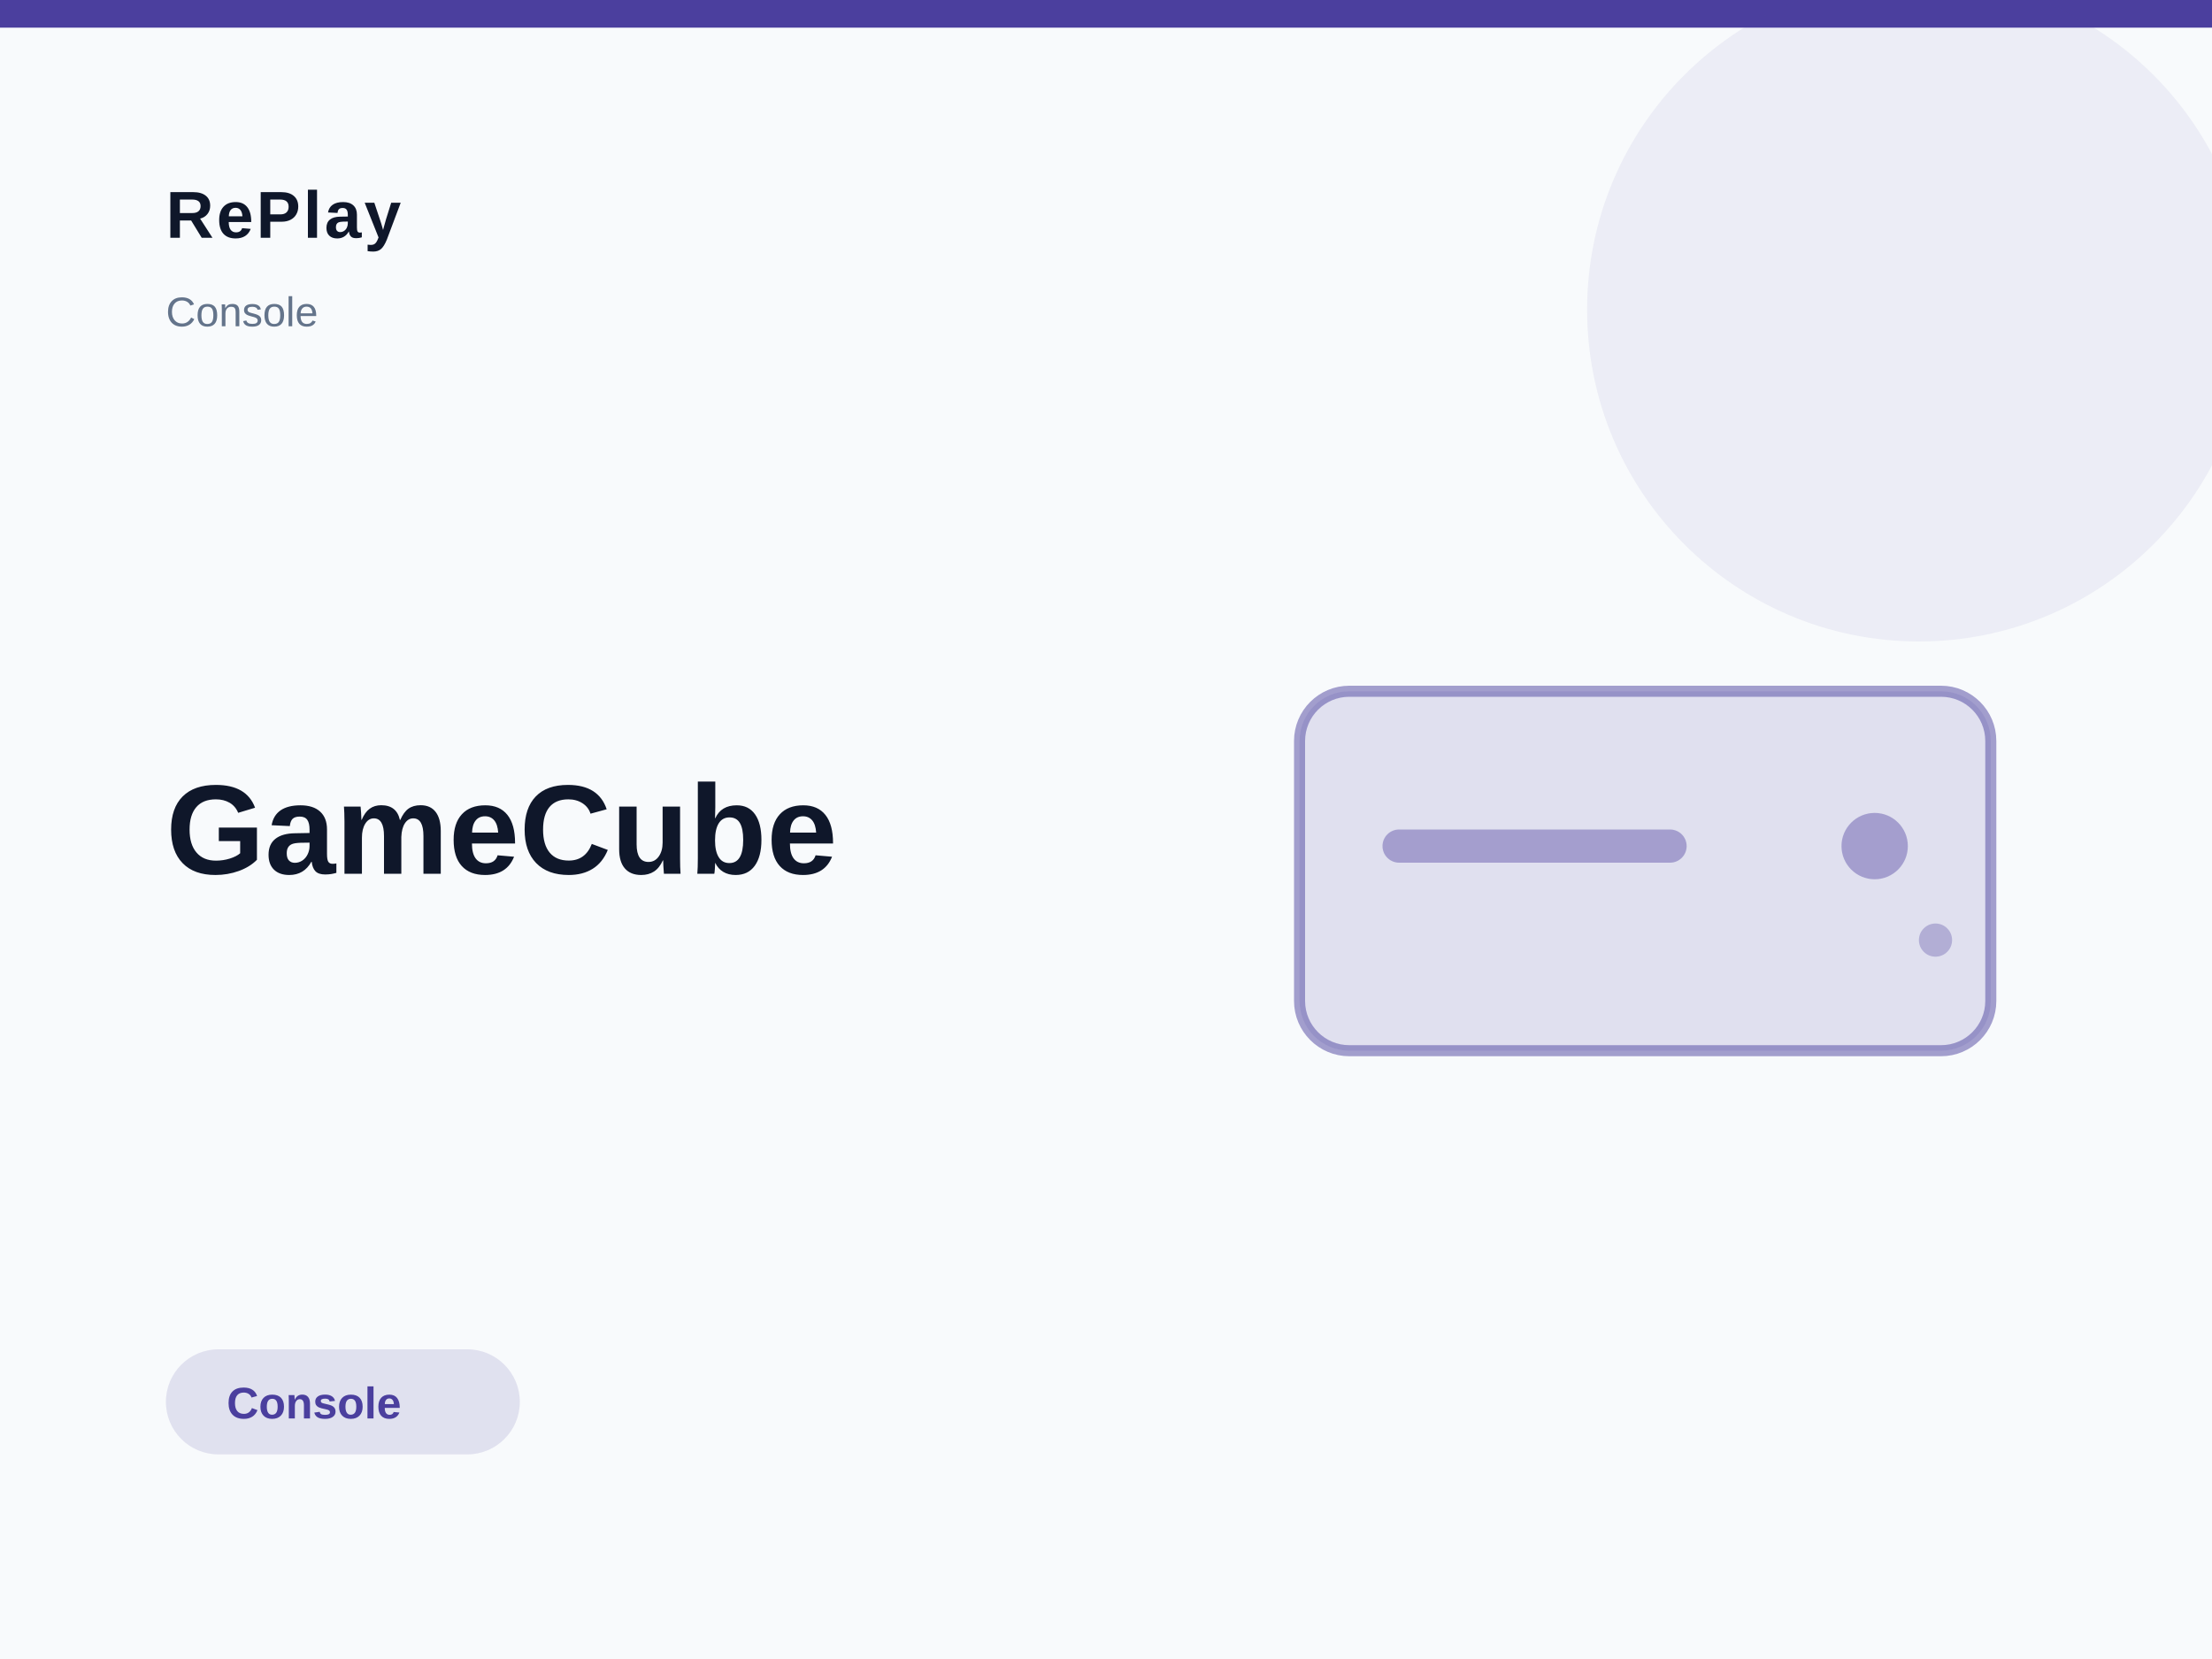
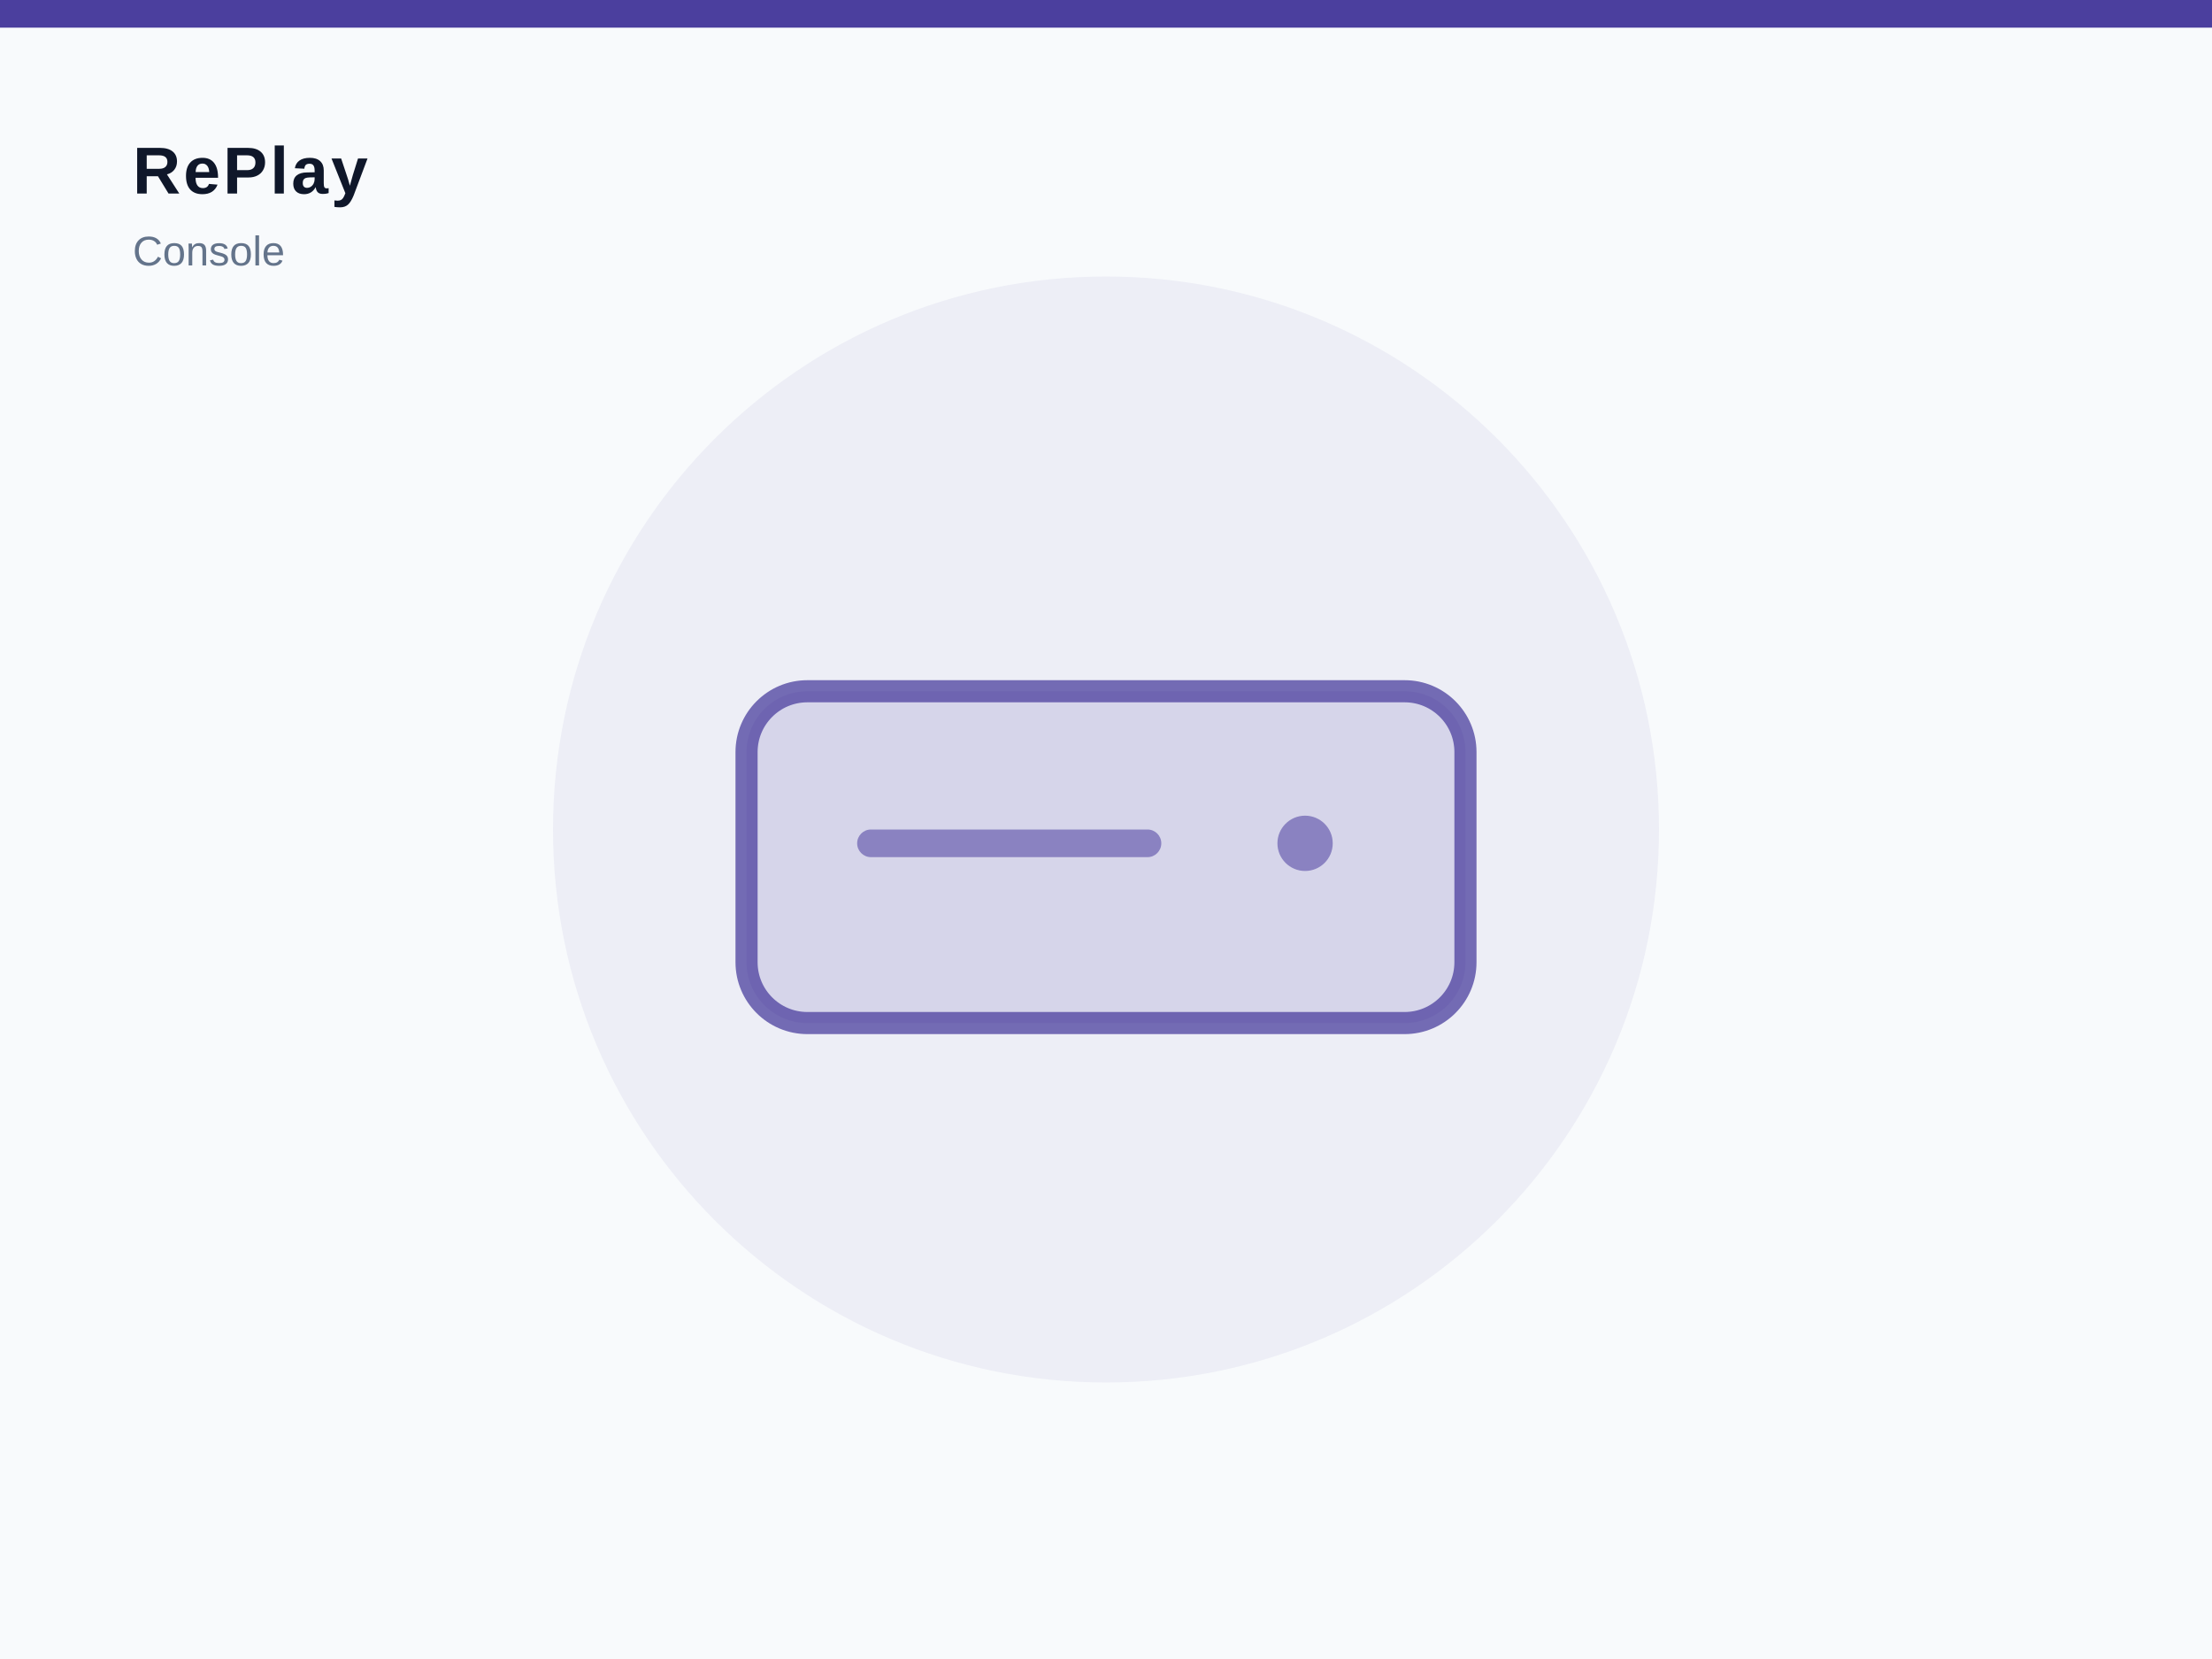
<svg xmlns="http://www.w3.org/2000/svg" viewBox="0 0 800 600" width="800" height="600" role="img" aria-label="GameCube">
  <rect width="800" height="600" fill="#f8fafc" />
  <rect x="0" y="0" width="800" height="10" fill="#4b3f9e" />
-   <circle cx="694" cy="112" r="120" fill="#4b3f9e" opacity="0.07" />
-   <text x="60" y="86" font-family="Arial,Helvetica,sans-serif" font-size="24" font-weight="700" fill="#0f172a" letter-spacing="1">RePlay</text>
-   <text x="60" y="118" font-family="Arial,Helvetica,sans-serif" font-size="15" fill="#64748b">Console</text>
-   <text y="316" font-family="Arial,Helvetica,sans-serif" font-size="46" font-weight="700" fill="#0f172a">
-     <tspan x="60" dy="0">GameCube</tspan>
-   </text>
-   <rect x="60" y="488" width="128" height="38" rx="19" fill="#4b3f9e" opacity="0.14" />
-   <text x="82" y="513" font-family="Arial,Helvetica,sans-serif" font-size="16" font-weight="600" fill="#4b3f9e">Console</text>
-   <g opacity="0.9">
-     <rect x="470" y="250" width="250" height="130" rx="18" fill="#4b3f9e" opacity="0.16" />
-     <rect x="470" y="250" width="250" height="130" rx="18" fill="none" stroke="#4b3f9e" stroke-width="4" opacity="0.55" />
-     <rect x="500" y="300" width="110" height="12" rx="6" fill="#4b3f9e" opacity="0.45" />
-     <circle cx="678" cy="306" r="12" fill="#4b3f9e" opacity="0.45" />
-     <circle cx="700" cy="340" r="6" fill="#4b3f9e" opacity="0.35" />
+   <circle cx="400" cy="300" r="200" fill="#4b3f9e" fill-opacity="0.06" />
+   <g fill="#4b3f9e" fill-opacity="0.14" stroke="#4b3f9e" stroke-width="8" stroke-opacity="0.75" stroke-linejoin="round" stroke-linecap="round">
+     <rect x="270" y="250" width="260" height="120" rx="22" />
+     <rect x="310" y="300" width="110" height="10" rx="5" fill="#4b3f9e" fill-opacity="0.55" stroke="none" />
+     <circle cx="472" cy="305" r="10" fill="#4b3f9e" fill-opacity="0.55" stroke="none" />
  </g>
+   <text x="48" y="70" font-family="Arial,Helvetica,sans-serif" font-size="24" font-weight="700" fill="#0f172a" letter-spacing="1">RePlay</text>
+   <text x="48" y="96" font-family="Arial,Helvetica,sans-serif" font-size="15" fill="#64748b">Console</text>
</svg>
